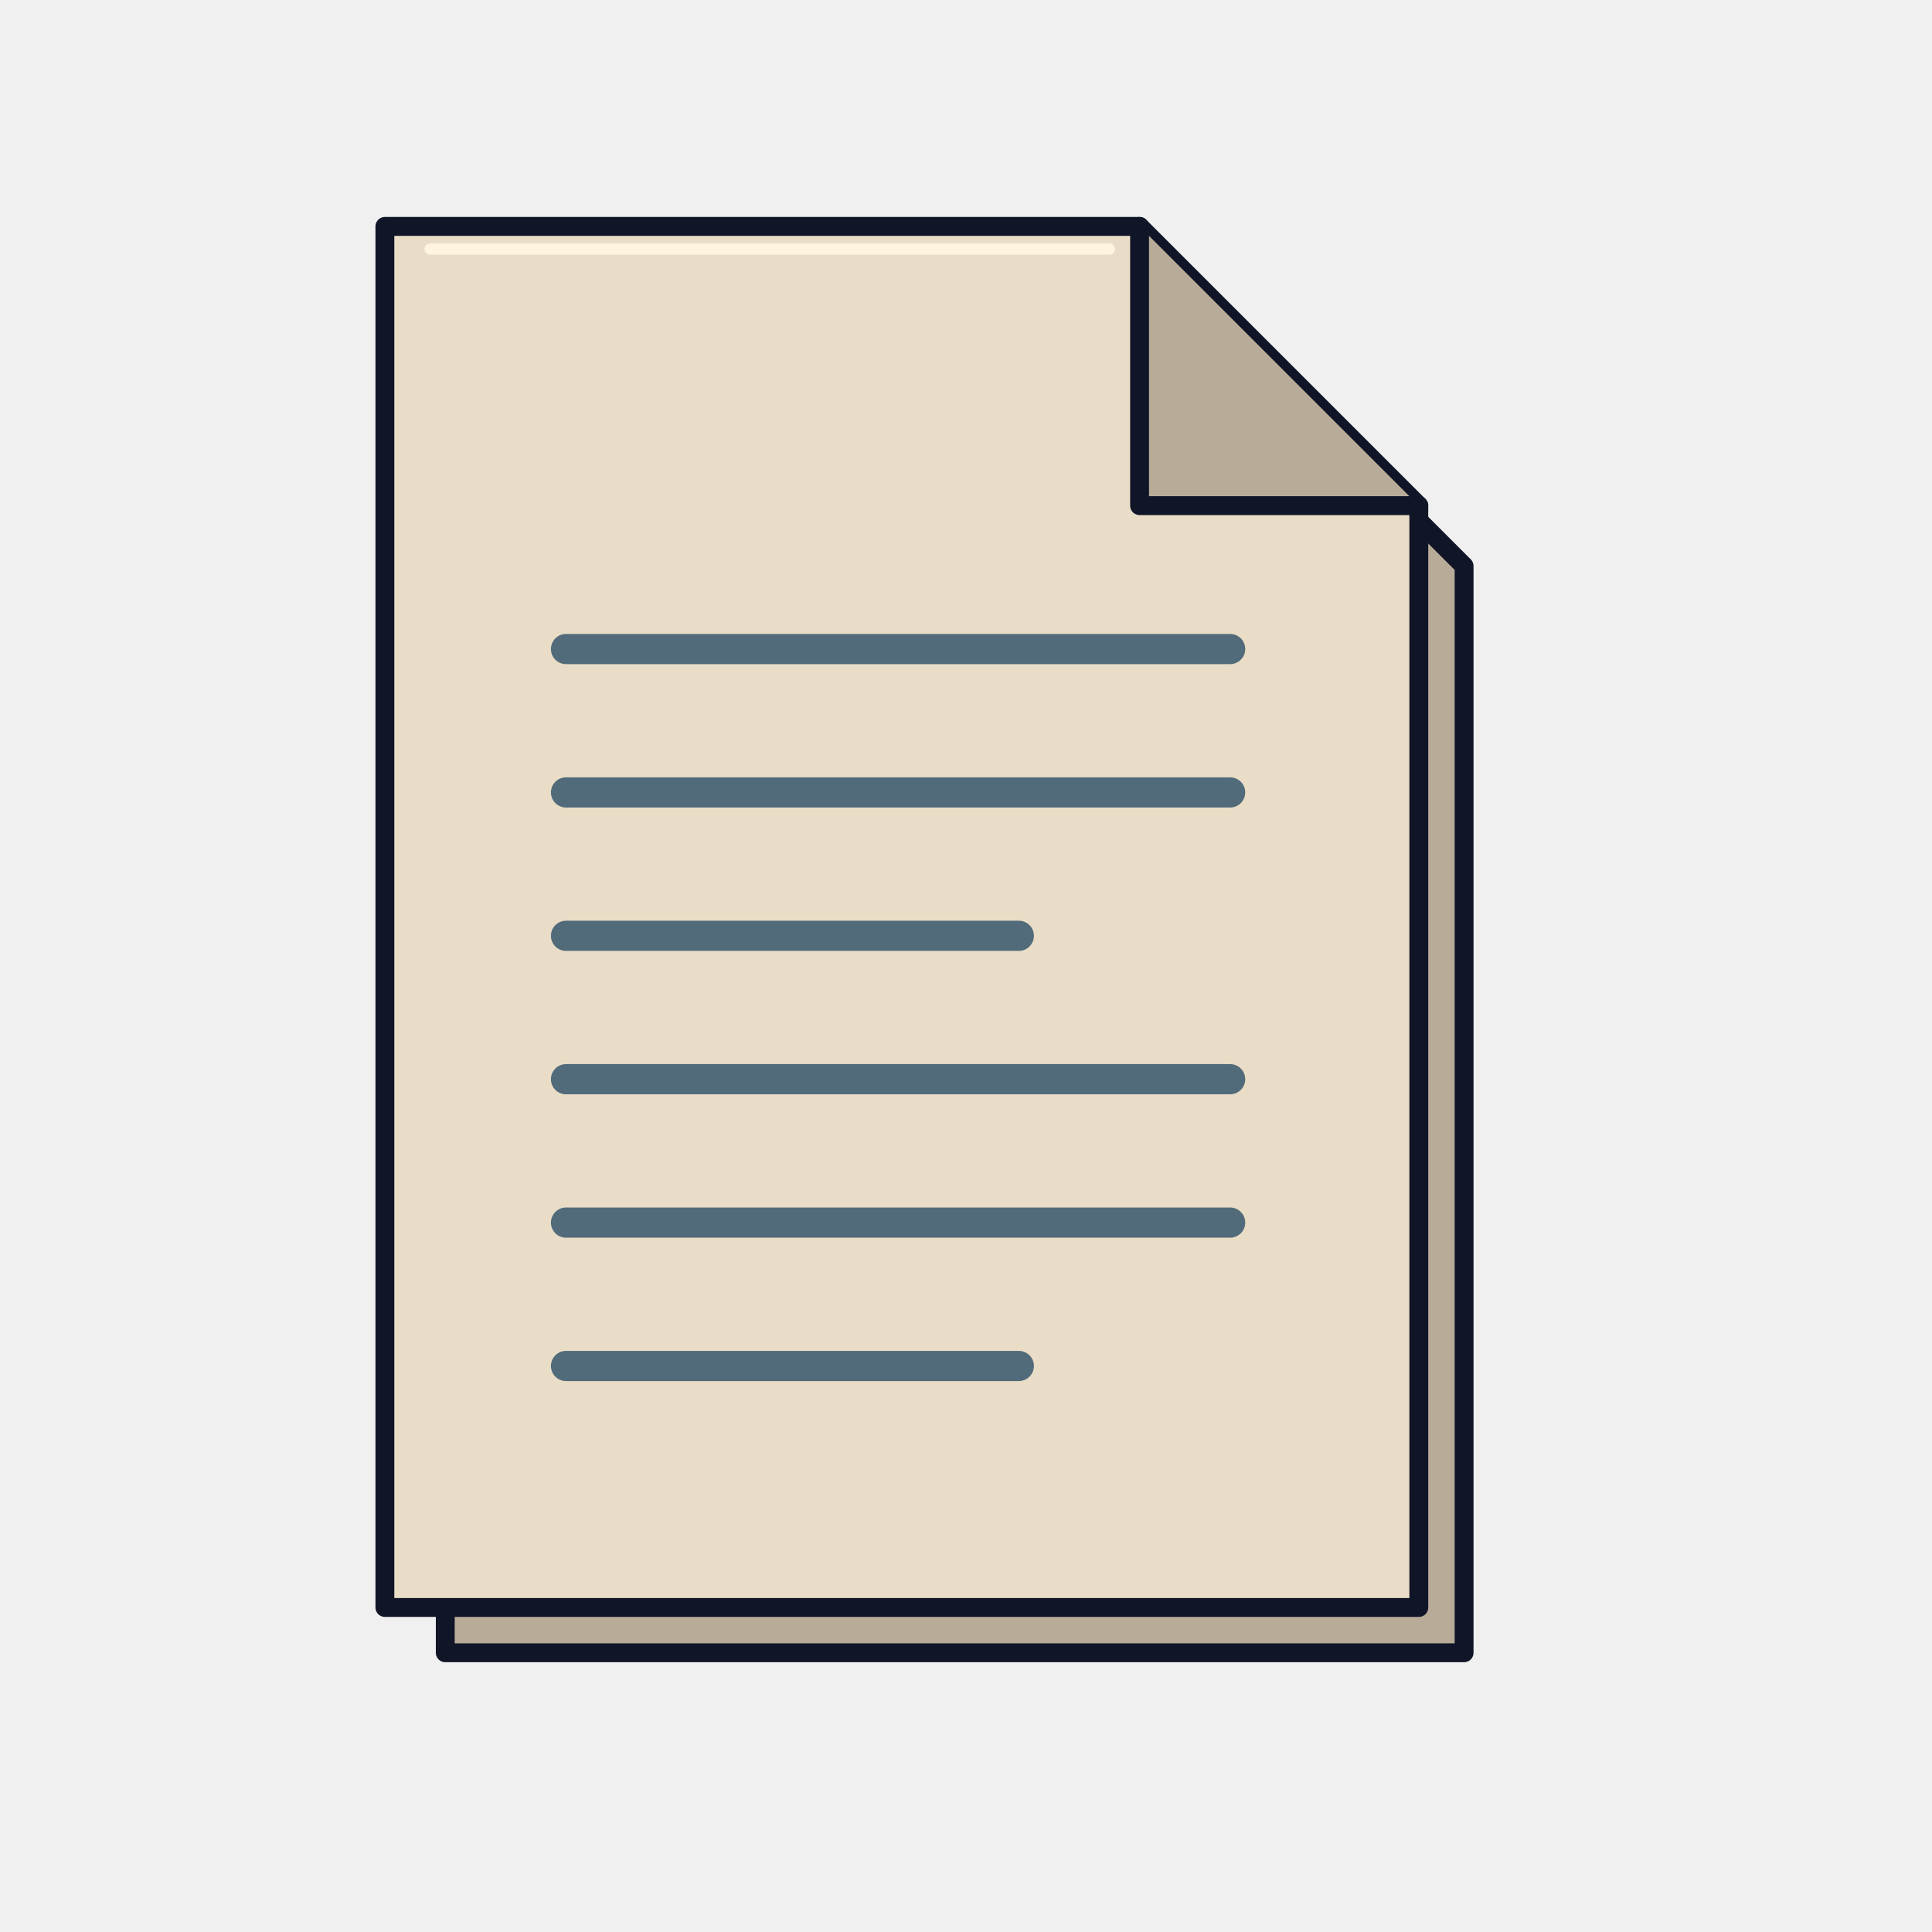
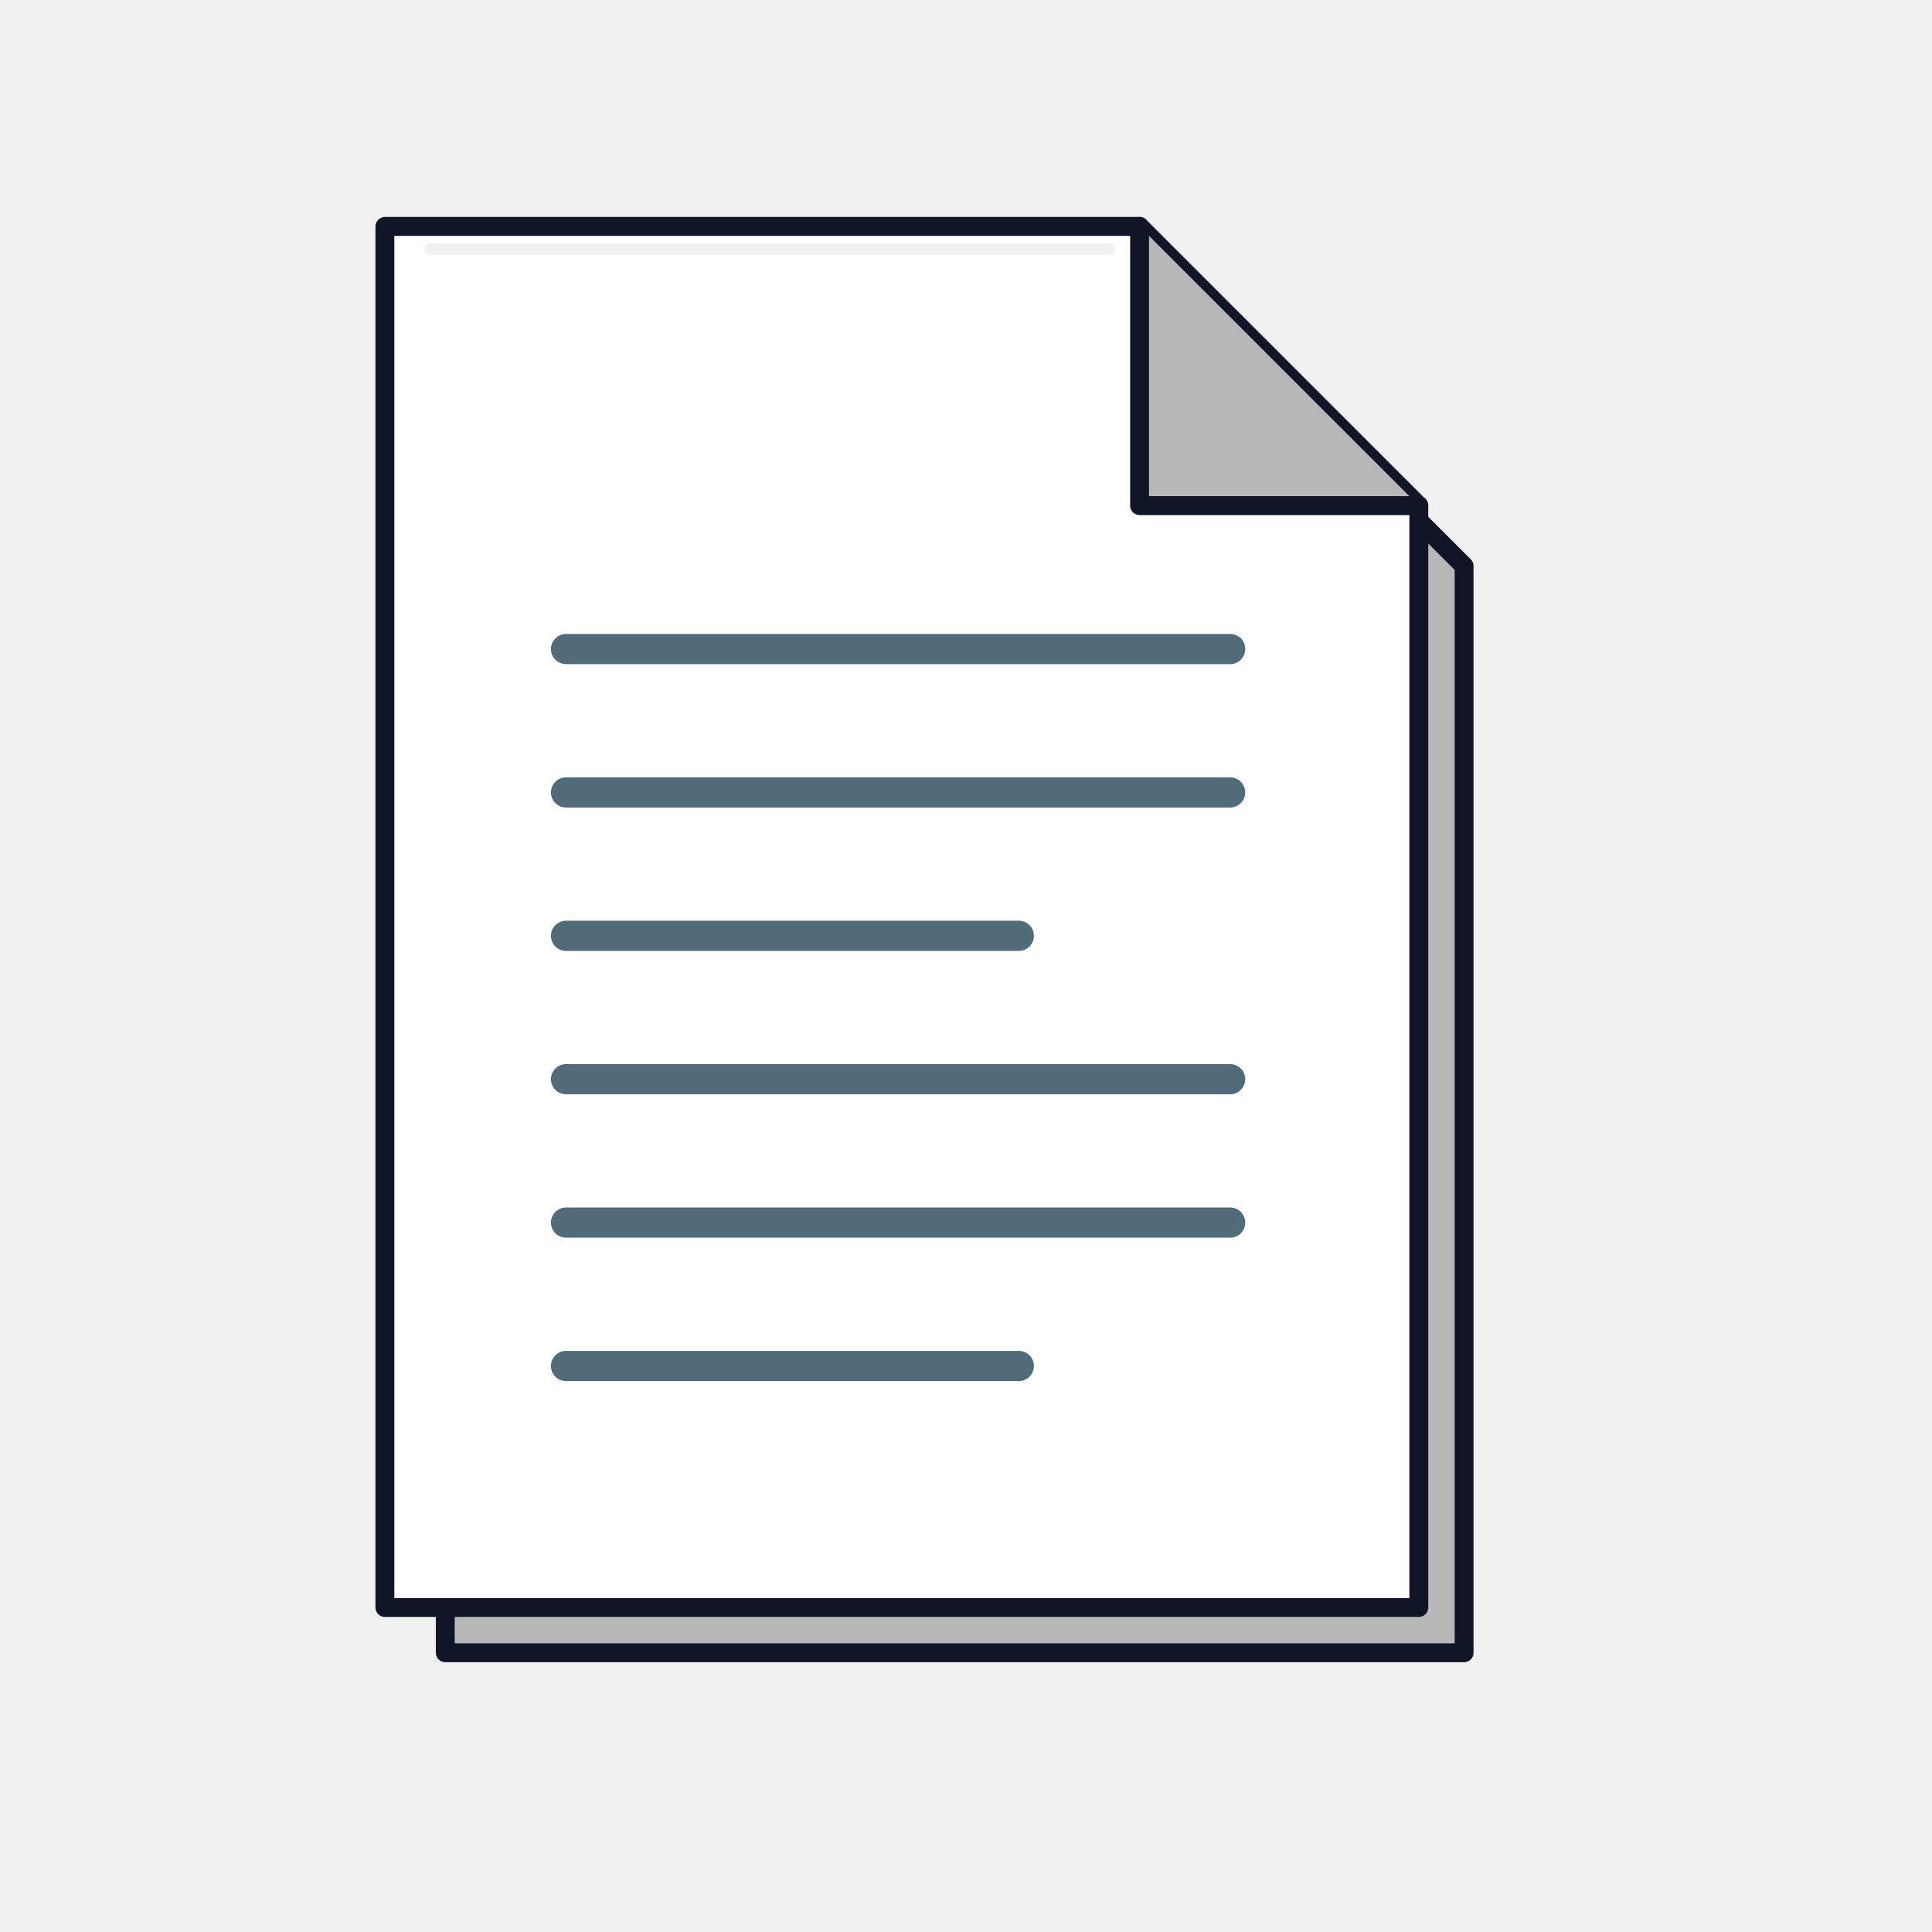
<svg xmlns="http://www.w3.org/2000/svg" width="256" height="256" viewBox="0 0 256 256" role="img" aria-labelledby="title desc">
  <g stroke-linecap="round" stroke-linejoin="round">
-     <path d="M59 36 H155 L194 75 V219 H59 Z" fill="#B8AC99" stroke="#101527" stroke-width="2.5" />
-     <path d="M51 30 H151 L188 67 V213 H51 Z" fill="#E9DDC7" stroke="#101527" stroke-width="2.5" />
-     <path d="M151 30 V67 H188" fill="#B8AC99" stroke="#101527" stroke-width="2.5" />
-     <line x1="57" y1="33" x2="147" y2="33" stroke="#FFF4DE" stroke-width="1.5" />
+     <path d="M59 36 H155 L194 75 V219 H59 Z" fill="#B8B8B8" stroke="#101527" stroke-width="2.5" />
+     <path d="M51 30 H151 L188 67 V213 H51 Z" fill="#FFFFFF" stroke="#101527" stroke-width="2.5" />
+     <path d="M151 30 V67 H188" fill="#B8B8B8" stroke="#101527" stroke-width="2.5" />
+     <line x1="57" y1="33" x2="147" y2="33" stroke="#F0F0F0" stroke-width="1.5" />
    <line x1="75" y1="86" x2="163" y2="86" stroke="#526B7A" stroke-width="4" />
    <line x1="75" y1="105" x2="163" y2="105" stroke="#526B7A" stroke-width="4" />
    <line x1="75" y1="124" x2="135" y2="124" stroke="#526B7A" stroke-width="4" />
    <line x1="75" y1="143" x2="163" y2="143" stroke="#526B7A" stroke-width="4" />
    <line x1="75" y1="162" x2="163" y2="162" stroke="#526B7A" stroke-width="4" />
    <line x1="75" y1="181" x2="135" y2="181" stroke="#526B7A" stroke-width="4" />
  </g>
</svg>
